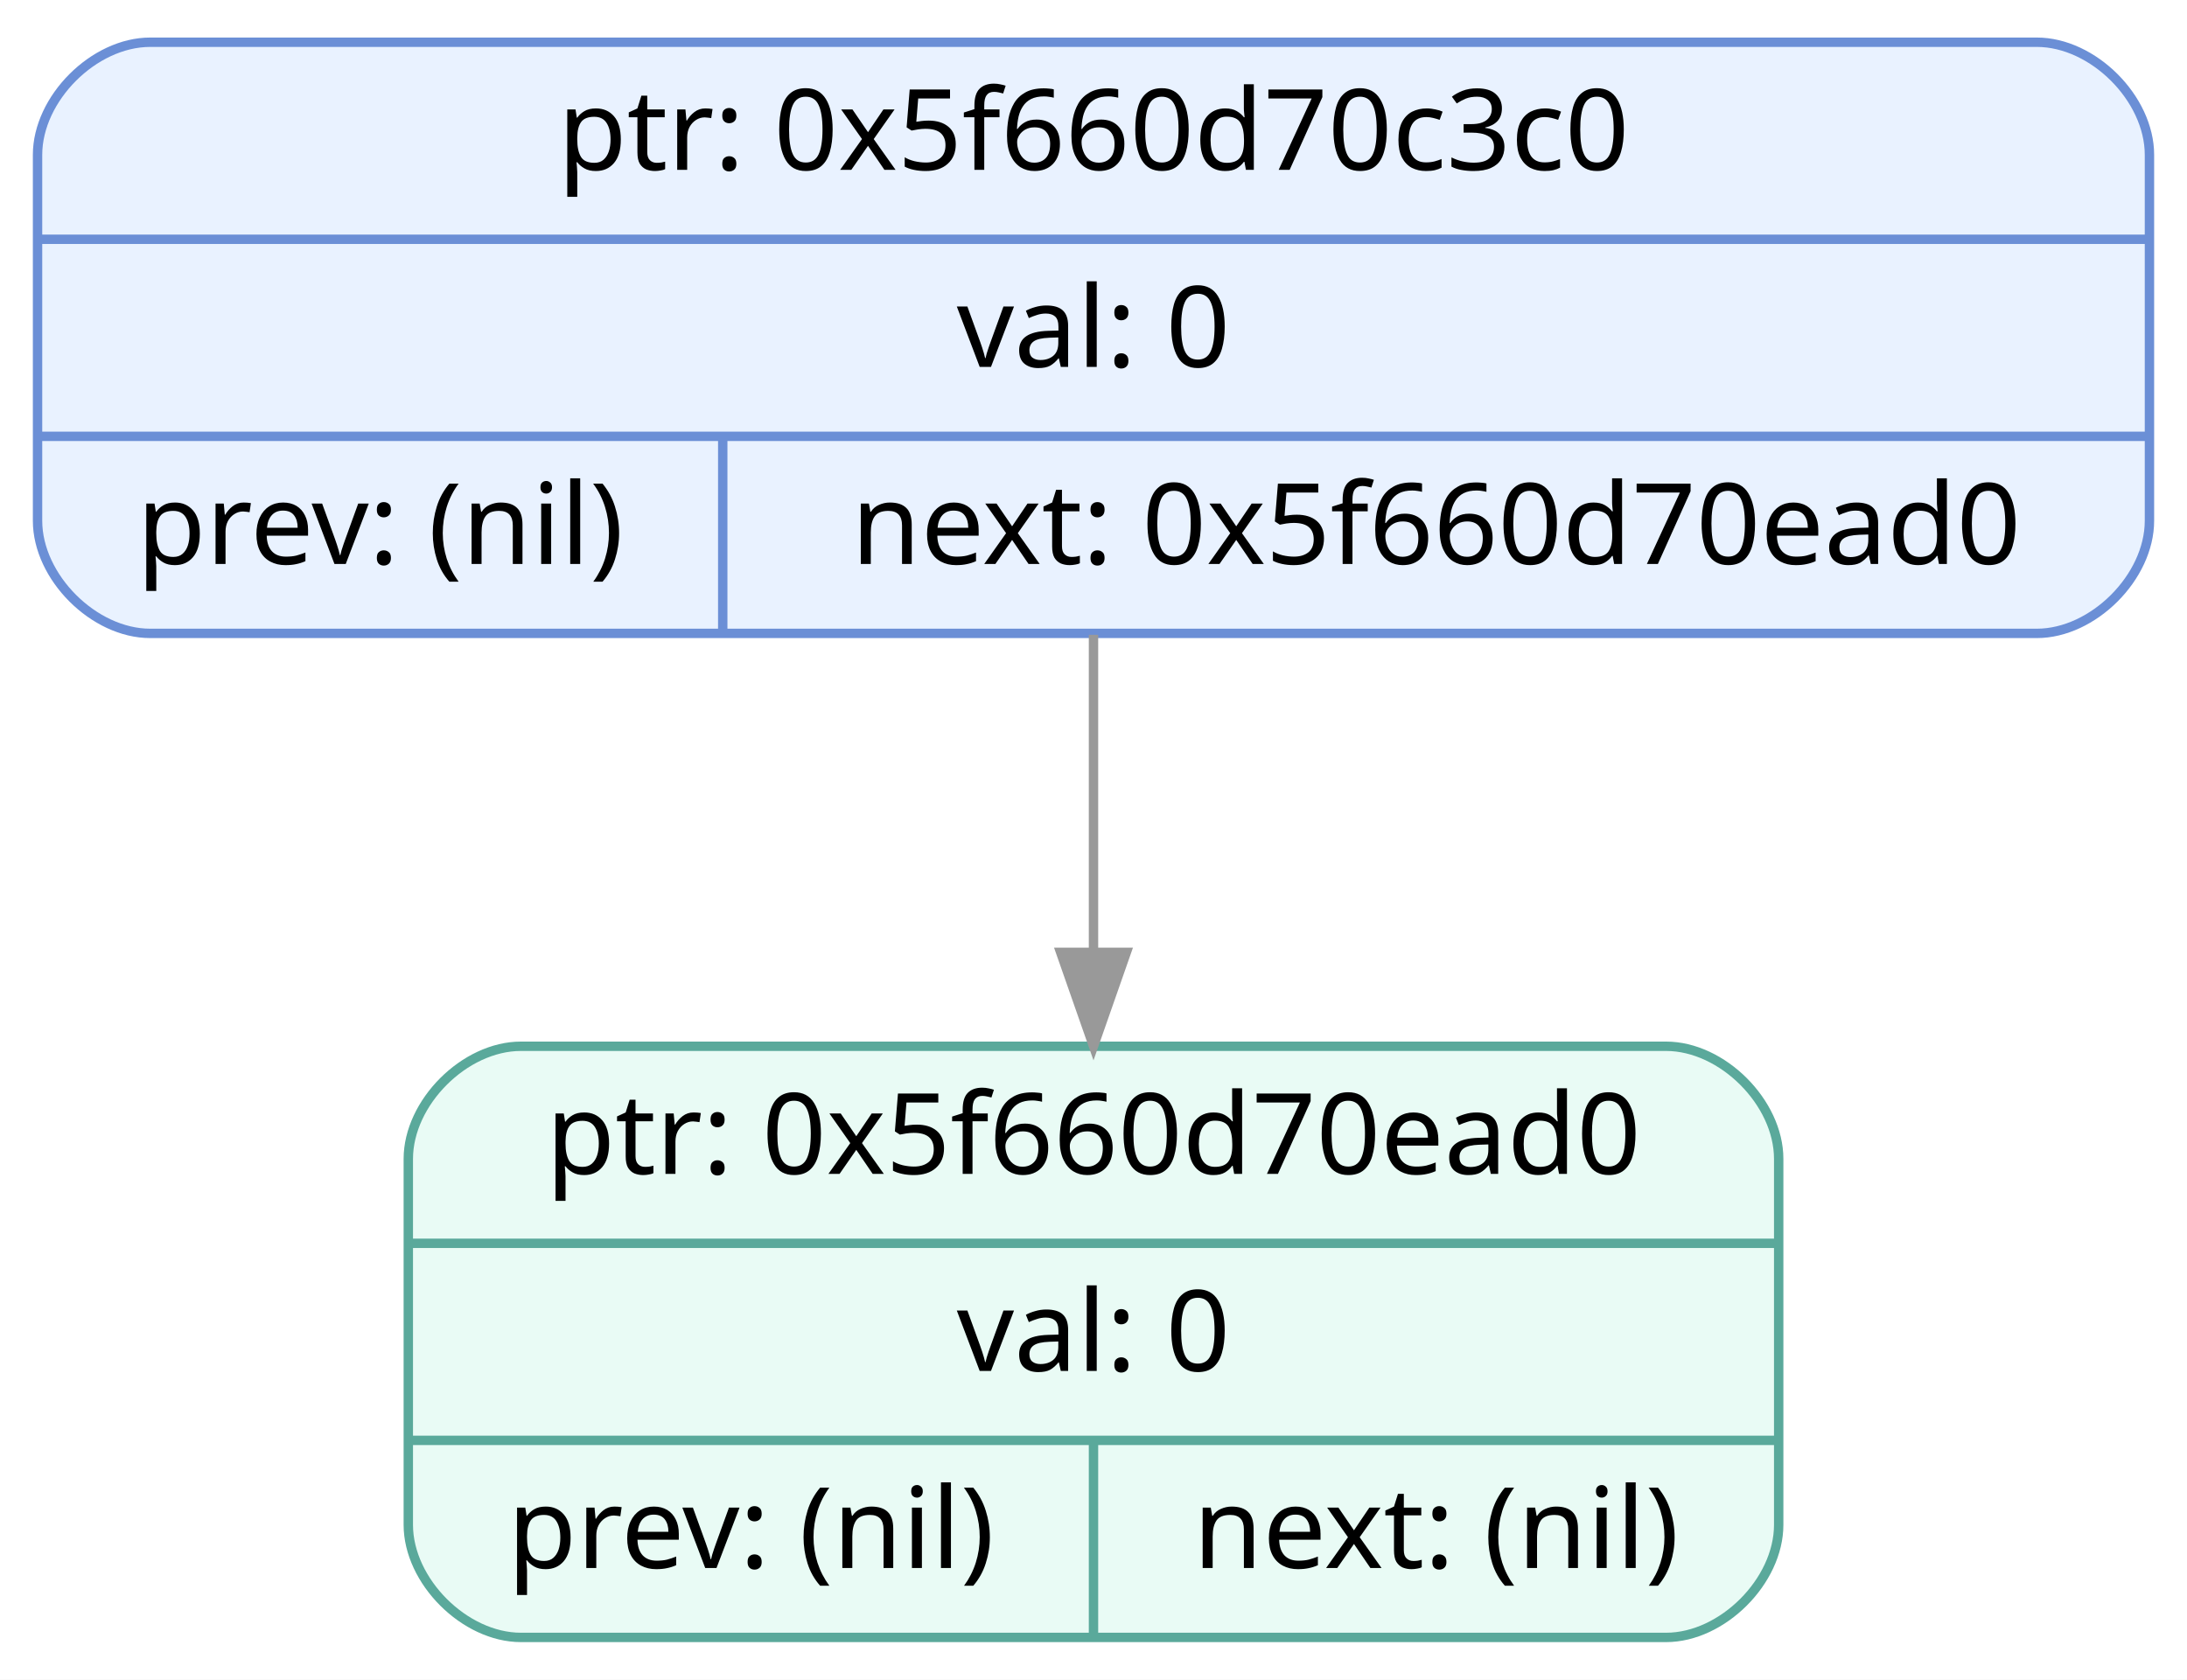
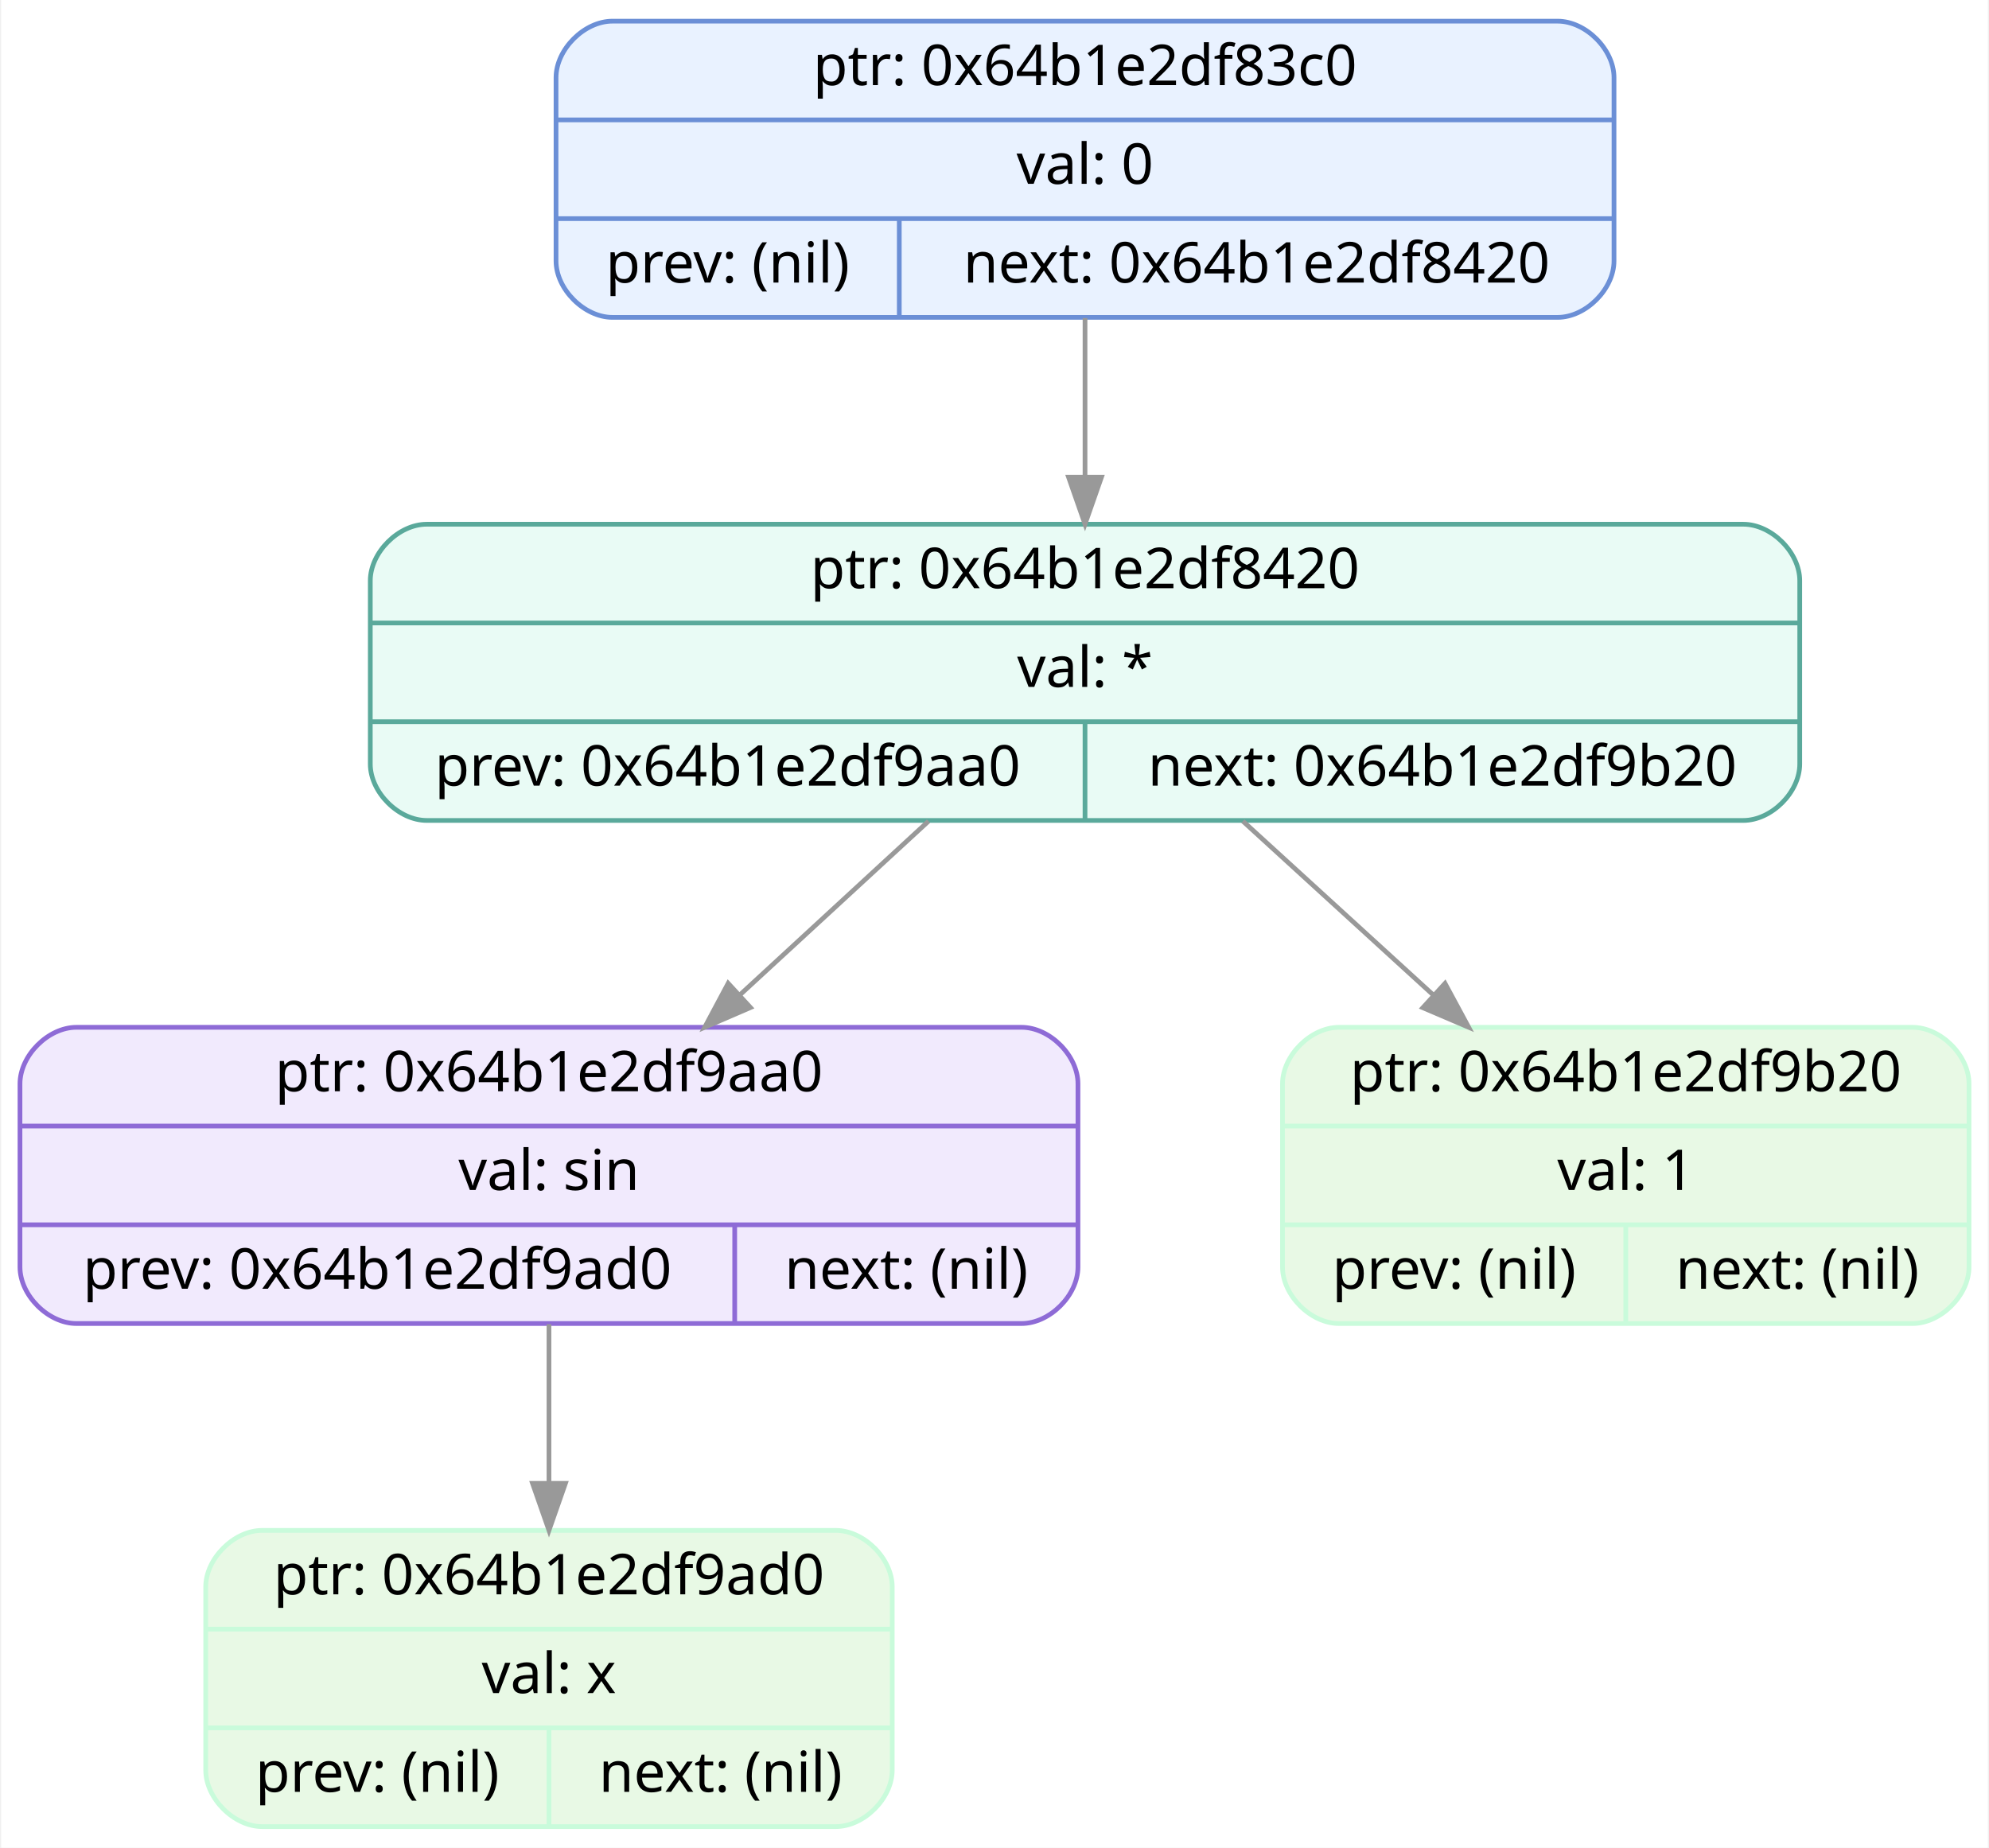
- <svg xmlns="http://www.w3.org/2000/svg" width="233pt" height="179pt" viewBox="0.00 0.00 233.00 179.00">
-   <g id="graph0" class="graph" transform="scale(1 1) rotate(0) translate(4 175)">
-     <polygon fill="white" stroke="transparent" points="-4,4 -4,-175 229,-175 229,4 -4,4" />
+ <svg xmlns="http://www.w3.org/2000/svg" width="423pt" height="393pt" viewBox="0.00 0.00 422.50 393.00">
+   <g id="graph0" class="graph" transform="scale(1 1) rotate(0) translate(4 389)">
+     <polygon fill="white" stroke="transparent" points="-4,4 -4,-389 418.5,-389 418.5,4 -4,4" />
    <g id="node1" class="node">
-       <path fill="#e9f2ff" stroke="#6b8fd6" d="M12,-107.5C12,-107.5 213,-107.5 213,-107.5 219,-107.5 225,-113.5 225,-119.5 225,-119.5 225,-158.5 225,-158.5 225,-164.5 219,-170.5 213,-170.5 213,-170.5 12,-170.5 12,-170.5 6,-170.5 0,-164.5 0,-158.5 0,-158.5 0,-119.5 0,-119.5 0,-113.5 6,-107.5 12,-107.5" />
-       <text text-anchor="middle" x="112.5" y="-156.9" font-family="Fira Mono" font-size="12.00">ptr: 0x5f660d70c3c0</text>
-       <polyline fill="none" stroke="#6b8fd6" points="0,-149.5 225,-149.5 " />
-       <text text-anchor="middle" x="112.5" y="-135.9" font-family="Fira Mono" font-size="12.00">val: 0</text>
-       <polyline fill="none" stroke="#6b8fd6" points="0,-128.5 225,-128.5 " />
-       <text text-anchor="middle" x="36.5" y="-114.9" font-family="Fira Mono" font-size="12.00">prev: (nil)</text>
-       <polyline fill="none" stroke="#6b8fd6" points="73,-107.5 73,-128.5 " />
-       <text text-anchor="middle" x="149" y="-114.9" font-family="Fira Mono" font-size="12.00">next: 0x5f660d70ead0</text>
+       <path fill="#e9f2ff" stroke="#6b8fd6" d="M126,-321.5C126,-321.5 327,-321.5 327,-321.5 333,-321.5 339,-327.5 339,-333.5 339,-333.5 339,-372.5 339,-372.5 339,-378.5 333,-384.5 327,-384.5 327,-384.5 126,-384.5 126,-384.5 120,-384.5 114,-378.5 114,-372.5 114,-372.5 114,-333.5 114,-333.5 114,-327.5 120,-321.5 126,-321.5" />
+       <text text-anchor="middle" x="226.5" y="-370.9" font-family="Fira Mono" font-size="12.00">ptr: 0x64b1e2df83c0</text>
+       <polyline fill="none" stroke="#6b8fd6" points="114,-363.5 339,-363.5 " />
+       <text text-anchor="middle" x="226.5" y="-349.9" font-family="Fira Mono" font-size="12.00">val: 0</text>
+       <polyline fill="none" stroke="#6b8fd6" points="114,-342.5 339,-342.5 " />
+       <text text-anchor="middle" x="150.5" y="-328.9" font-family="Fira Mono" font-size="12.00">prev: (nil)</text>
+       <polyline fill="none" stroke="#6b8fd6" points="187,-321.5 187,-342.5 " />
+       <text text-anchor="middle" x="263" y="-328.9" font-family="Fira Mono" font-size="12.00">next: 0x64b1e2df8420</text>
    </g>
    <g id="node2" class="node">
-       <path fill="#e9fbf5" stroke="#5aa99b" d="M51.5,-0.5C51.5,-0.5 173.5,-0.5 173.5,-0.5 179.5,-0.5 185.5,-6.5 185.5,-12.5 185.5,-12.5 185.5,-51.5 185.5,-51.5 185.5,-57.5 179.5,-63.5 173.5,-63.5 173.5,-63.5 51.5,-63.5 51.5,-63.5 45.5,-63.5 39.5,-57.5 39.5,-51.5 39.5,-51.5 39.5,-12.5 39.5,-12.5 39.5,-6.5 45.5,-0.5 51.5,-0.5" />
-       <text text-anchor="middle" x="112.5" y="-49.9" font-family="Fira Mono" font-size="12.00">ptr: 0x5f660d70ead0</text>
-       <polyline fill="none" stroke="#5aa99b" points="39.5,-42.5 185.5,-42.5 " />
-       <text text-anchor="middle" x="112.5" y="-28.9" font-family="Fira Mono" font-size="12.00">val: 0</text>
-       <polyline fill="none" stroke="#5aa99b" points="39.5,-21.5 185.5,-21.5 " />
+       <path fill="#e9fbf5" stroke="#5aa99b" d="M86.5,-214.5C86.5,-214.5 366.5,-214.5 366.5,-214.5 372.5,-214.5 378.5,-220.5 378.5,-226.5 378.5,-226.5 378.5,-265.5 378.5,-265.5 378.5,-271.5 372.5,-277.5 366.5,-277.5 366.5,-277.5 86.5,-277.5 86.5,-277.5 80.5,-277.5 74.5,-271.5 74.5,-265.5 74.5,-265.5 74.5,-226.5 74.5,-226.5 74.5,-220.5 80.5,-214.5 86.5,-214.5" />
+       <text text-anchor="middle" x="226.5" y="-263.9" font-family="Fira Mono" font-size="12.00">ptr: 0x64b1e2df8420</text>
+       <polyline fill="none" stroke="#5aa99b" points="74.5,-256.5 378.5,-256.5 " />
+       <text text-anchor="middle" x="226.5" y="-242.9" font-family="Fira Mono" font-size="12.00">val: *</text>
+       <polyline fill="none" stroke="#5aa99b" points="74.5,-235.5 378.5,-235.5 " />
+       <text text-anchor="middle" x="150.5" y="-221.9" font-family="Fira Mono" font-size="12.00">prev: 0x64b1e2df9aa0</text>
+       <polyline fill="none" stroke="#5aa99b" points="226.5,-214.5 226.5,-235.5 " />
+       <text text-anchor="middle" x="302.5" y="-221.9" font-family="Fira Mono" font-size="12.00">next: 0x64b1e2df9b20</text>
+     </g>
+     <g id="edge1" class="edge">
+       <path fill="none" stroke="#999999" d="M226.5,-321.35C226.5,-310.78 226.5,-298.78 226.5,-287.54" />
+       <polygon fill="#999999" stroke="#999999" points="230,-287.51 226.5,-277.51 223,-287.51 230,-287.51" />
+     </g>
+     <g id="node3" class="node">
+       <path fill="#f1eafd" stroke="#8e6bd6" d="M12,-107.5C12,-107.5 213,-107.5 213,-107.5 219,-107.5 225,-113.5 225,-119.5 225,-119.5 225,-158.5 225,-158.5 225,-164.5 219,-170.5 213,-170.5 213,-170.5 12,-170.5 12,-170.5 6,-170.5 0,-164.5 0,-158.5 0,-158.5 0,-119.5 0,-119.5 0,-113.5 6,-107.5 12,-107.5" />
+       <text text-anchor="middle" x="112.5" y="-156.9" font-family="Fira Mono" font-size="12.00">ptr: 0x64b1e2df9aa0</text>
+       <polyline fill="none" stroke="#8e6bd6" points="0,-149.5 225,-149.5 " />
+       <text text-anchor="middle" x="112.5" y="-135.9" font-family="Fira Mono" font-size="12.00">val: sin</text>
+       <polyline fill="none" stroke="#8e6bd6" points="0,-128.5 225,-128.5 " />
+       <text text-anchor="middle" x="76" y="-114.9" font-family="Fira Mono" font-size="12.00">prev: 0x64b1e2df9ad0</text>
+       <polyline fill="none" stroke="#8e6bd6" points="152,-107.5 152,-128.5 " />
+       <text text-anchor="middle" x="188.5" y="-114.9" font-family="Fira Mono" font-size="12.00">next: (nil)</text>
+     </g>
+     <g id="edge2" class="edge">
+       <path fill="none" stroke="#999999" d="M193.22,-214.35C180.69,-202.81 166.31,-189.56 153.18,-177.47" />
+       <polygon fill="#999999" stroke="#999999" points="155.35,-174.71 145.62,-170.51 150.61,-179.86 155.35,-174.71" />
+     </g>
+     <g id="node5" class="node">
+       <path fill="#e8f9e5" stroke="#c9fbdb" d="M280.5,-107.5C280.5,-107.5 402.5,-107.5 402.5,-107.5 408.5,-107.5 414.5,-113.5 414.5,-119.5 414.5,-119.5 414.5,-158.5 414.5,-158.5 414.5,-164.5 408.5,-170.5 402.5,-170.5 402.5,-170.5 280.5,-170.5 280.5,-170.5 274.5,-170.5 268.5,-164.5 268.5,-158.5 268.5,-158.5 268.5,-119.5 268.5,-119.5 268.5,-113.5 274.5,-107.5 280.5,-107.5" />
+       <text text-anchor="middle" x="341.5" y="-156.9" font-family="Fira Mono" font-size="12.00">ptr: 0x64b1e2df9b20</text>
+       <polyline fill="none" stroke="#c9fbdb" points="268.5,-149.5 414.5,-149.5 " />
+       <text text-anchor="middle" x="341.5" y="-135.9" font-family="Fira Mono" font-size="12.00">val: 1</text>
+       <polyline fill="none" stroke="#c9fbdb" points="268.5,-128.5 414.5,-128.5 " />
+       <text text-anchor="middle" x="305" y="-114.9" font-family="Fira Mono" font-size="12.00">prev: (nil)</text>
+       <polyline fill="none" stroke="#c9fbdb" points="341.5,-107.5 341.5,-128.5 " />
+       <text text-anchor="middle" x="378" y="-114.9" font-family="Fira Mono" font-size="12.00">next: (nil)</text>
+     </g>
+     <g id="edge3" class="edge">
+       <path fill="none" stroke="#999999" d="M260.07,-214.35C272.71,-202.81 287.22,-189.56 300.46,-177.47" />
+       <polygon fill="#999999" stroke="#999999" points="303.06,-179.84 308.09,-170.51 298.34,-174.67 303.06,-179.84" />
+     </g>
+     <g id="node4" class="node">
+       <path fill="#e8f9e5" stroke="#c9fbdb" d="M51.5,-0.5C51.5,-0.5 173.5,-0.5 173.5,-0.5 179.5,-0.5 185.5,-6.5 185.5,-12.5 185.5,-12.5 185.5,-51.5 185.5,-51.5 185.5,-57.5 179.5,-63.5 173.5,-63.5 173.5,-63.5 51.5,-63.5 51.5,-63.5 45.5,-63.5 39.5,-57.5 39.5,-51.5 39.5,-51.5 39.5,-12.5 39.5,-12.5 39.5,-6.5 45.5,-0.5 51.5,-0.5" />
+       <text text-anchor="middle" x="112.5" y="-49.9" font-family="Fira Mono" font-size="12.00">ptr: 0x64b1e2df9ad0</text>
+       <polyline fill="none" stroke="#c9fbdb" points="39.5,-42.5 185.5,-42.5 " />
+       <text text-anchor="middle" x="112.5" y="-28.9" font-family="Fira Mono" font-size="12.00">val: x</text>
+       <polyline fill="none" stroke="#c9fbdb" points="39.5,-21.5 185.5,-21.5 " />
      <text text-anchor="middle" x="76" y="-7.9" font-family="Fira Mono" font-size="12.00">prev: (nil)</text>
-       <polyline fill="none" stroke="#5aa99b" points="112.5,-0.5 112.5,-21.5 " />
+       <polyline fill="none" stroke="#c9fbdb" points="112.5,-0.5 112.5,-21.5 " />
      <text text-anchor="middle" x="149" y="-7.9" font-family="Fira Mono" font-size="12.00">next: (nil)</text>
    </g>
-     <g id="edge1" class="edge">
+     <g id="edge4" class="edge">
      <path fill="none" stroke="#999999" d="M112.5,-107.35C112.5,-96.78 112.5,-84.78 112.5,-73.54" />
      <polygon fill="#999999" stroke="#999999" points="116,-73.51 112.5,-63.51 109,-73.51 116,-73.51" />
    </g>
  </g>
</svg>
